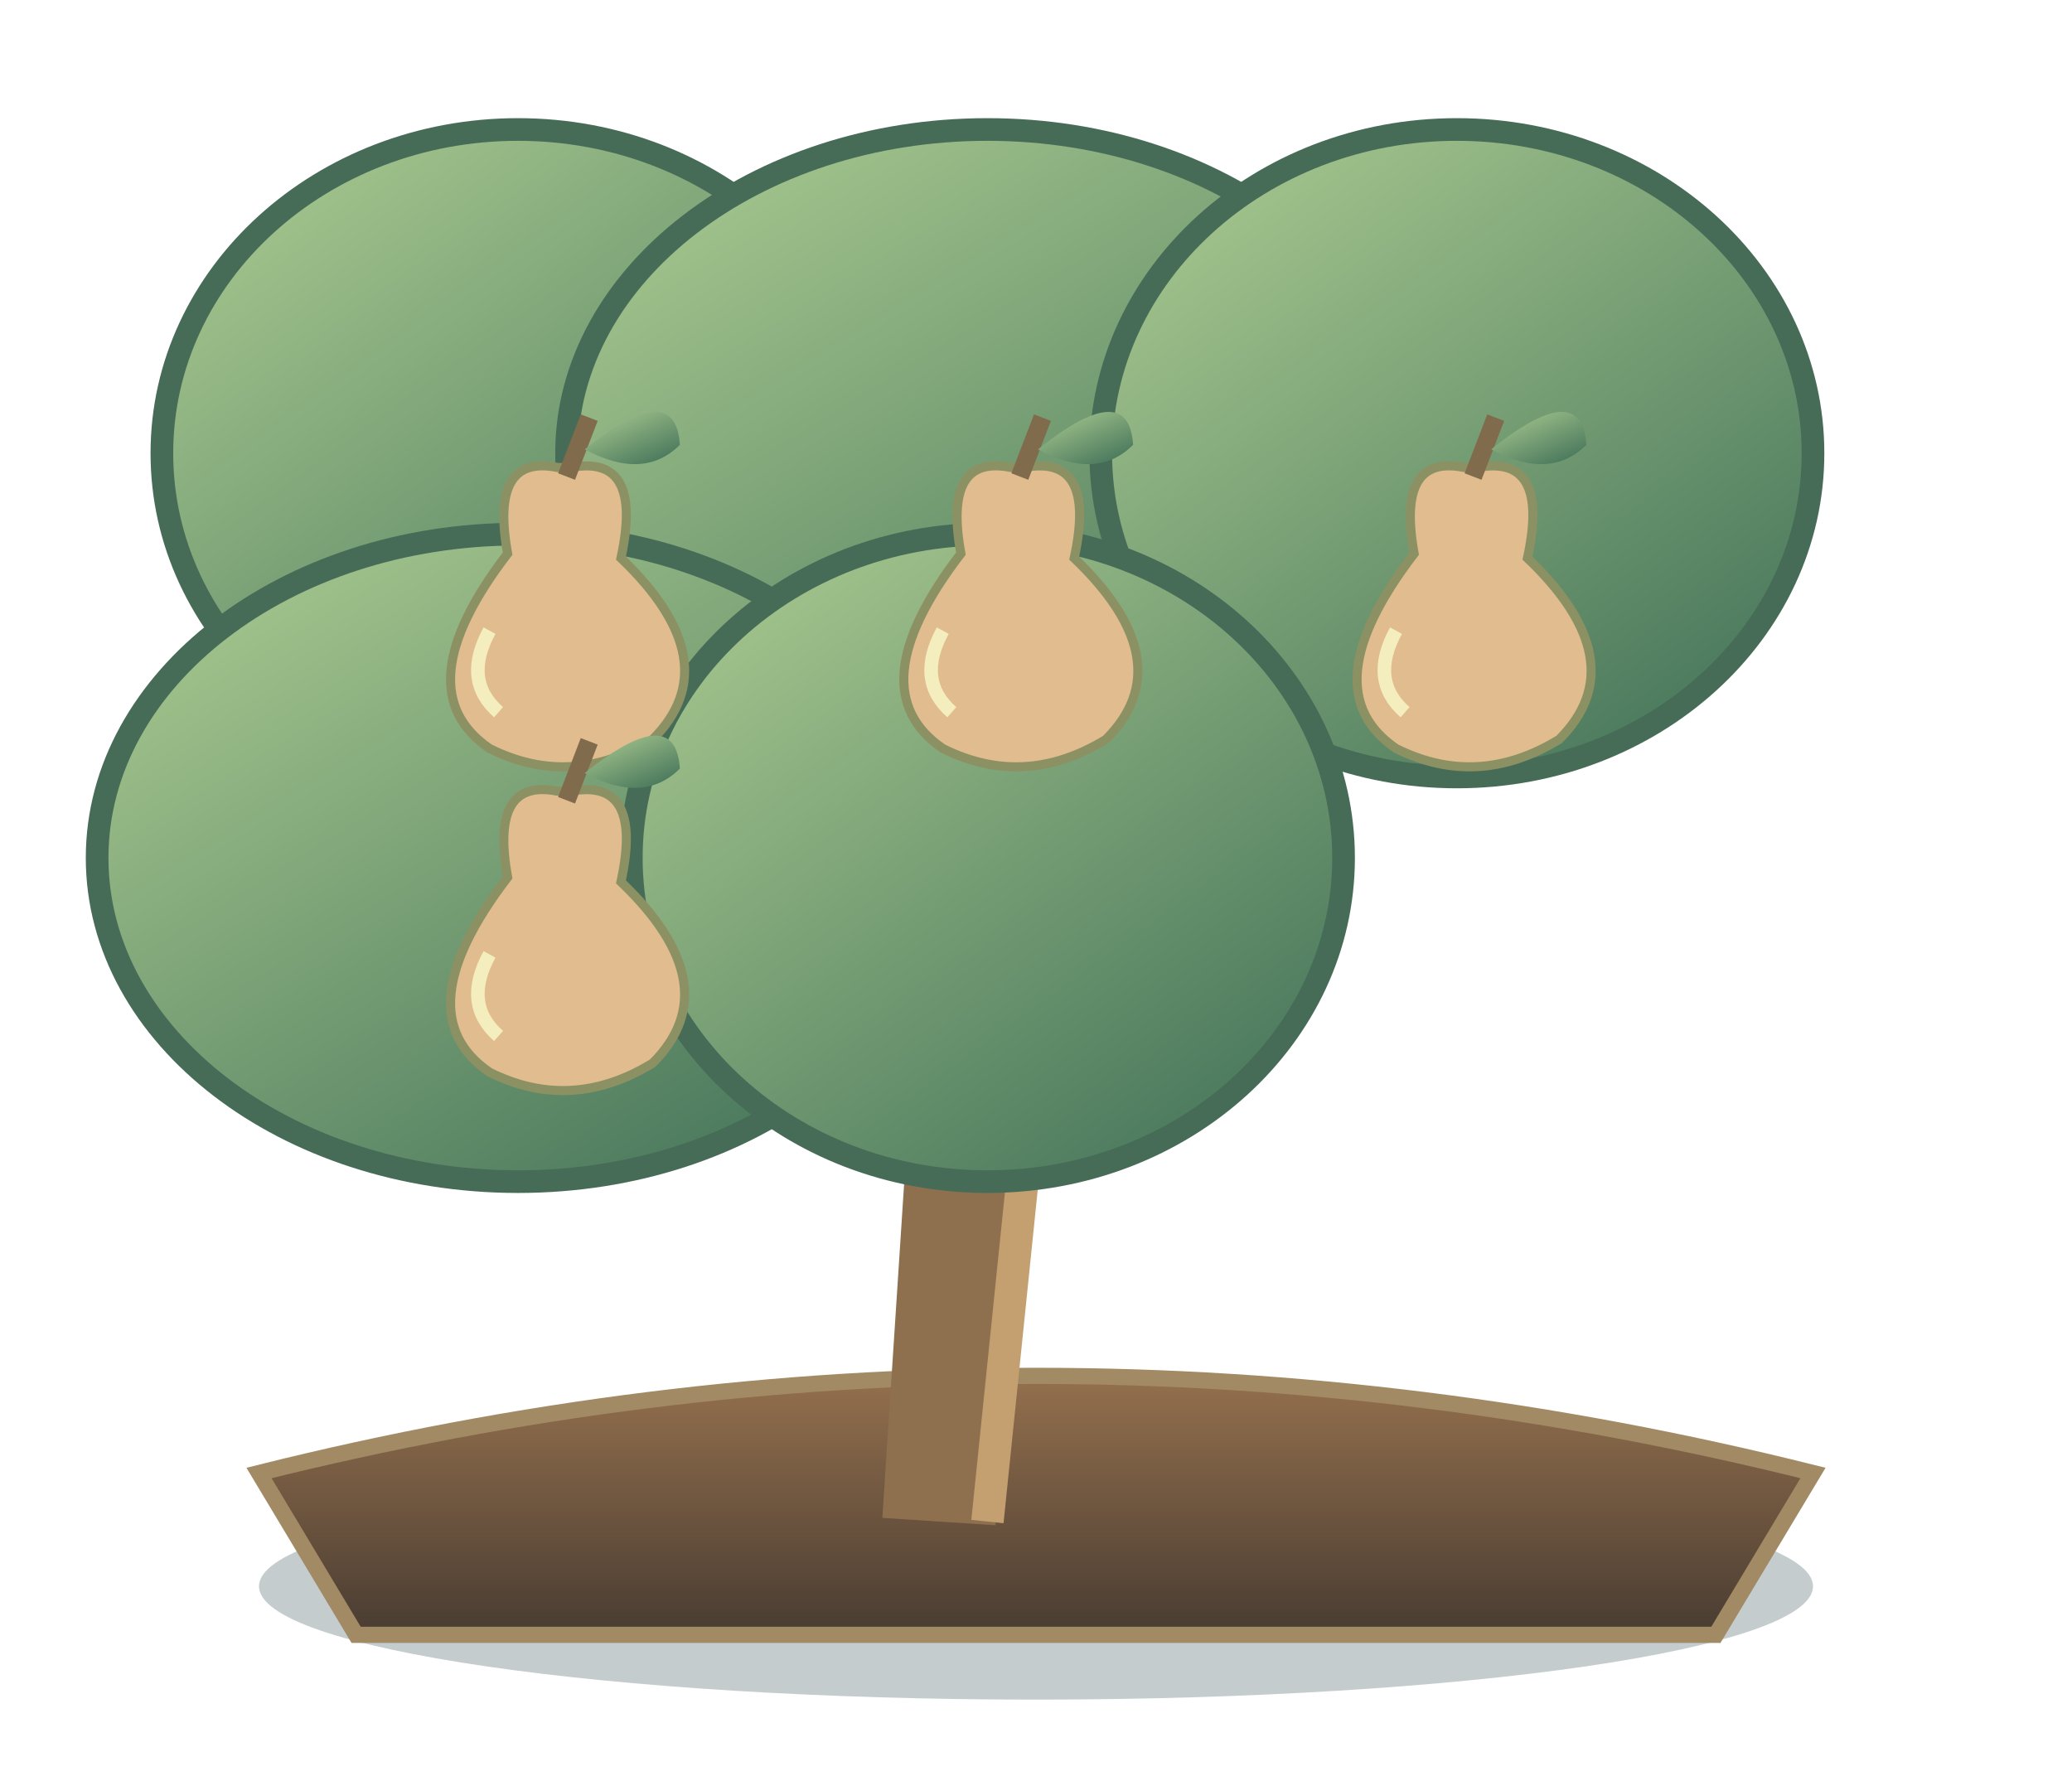
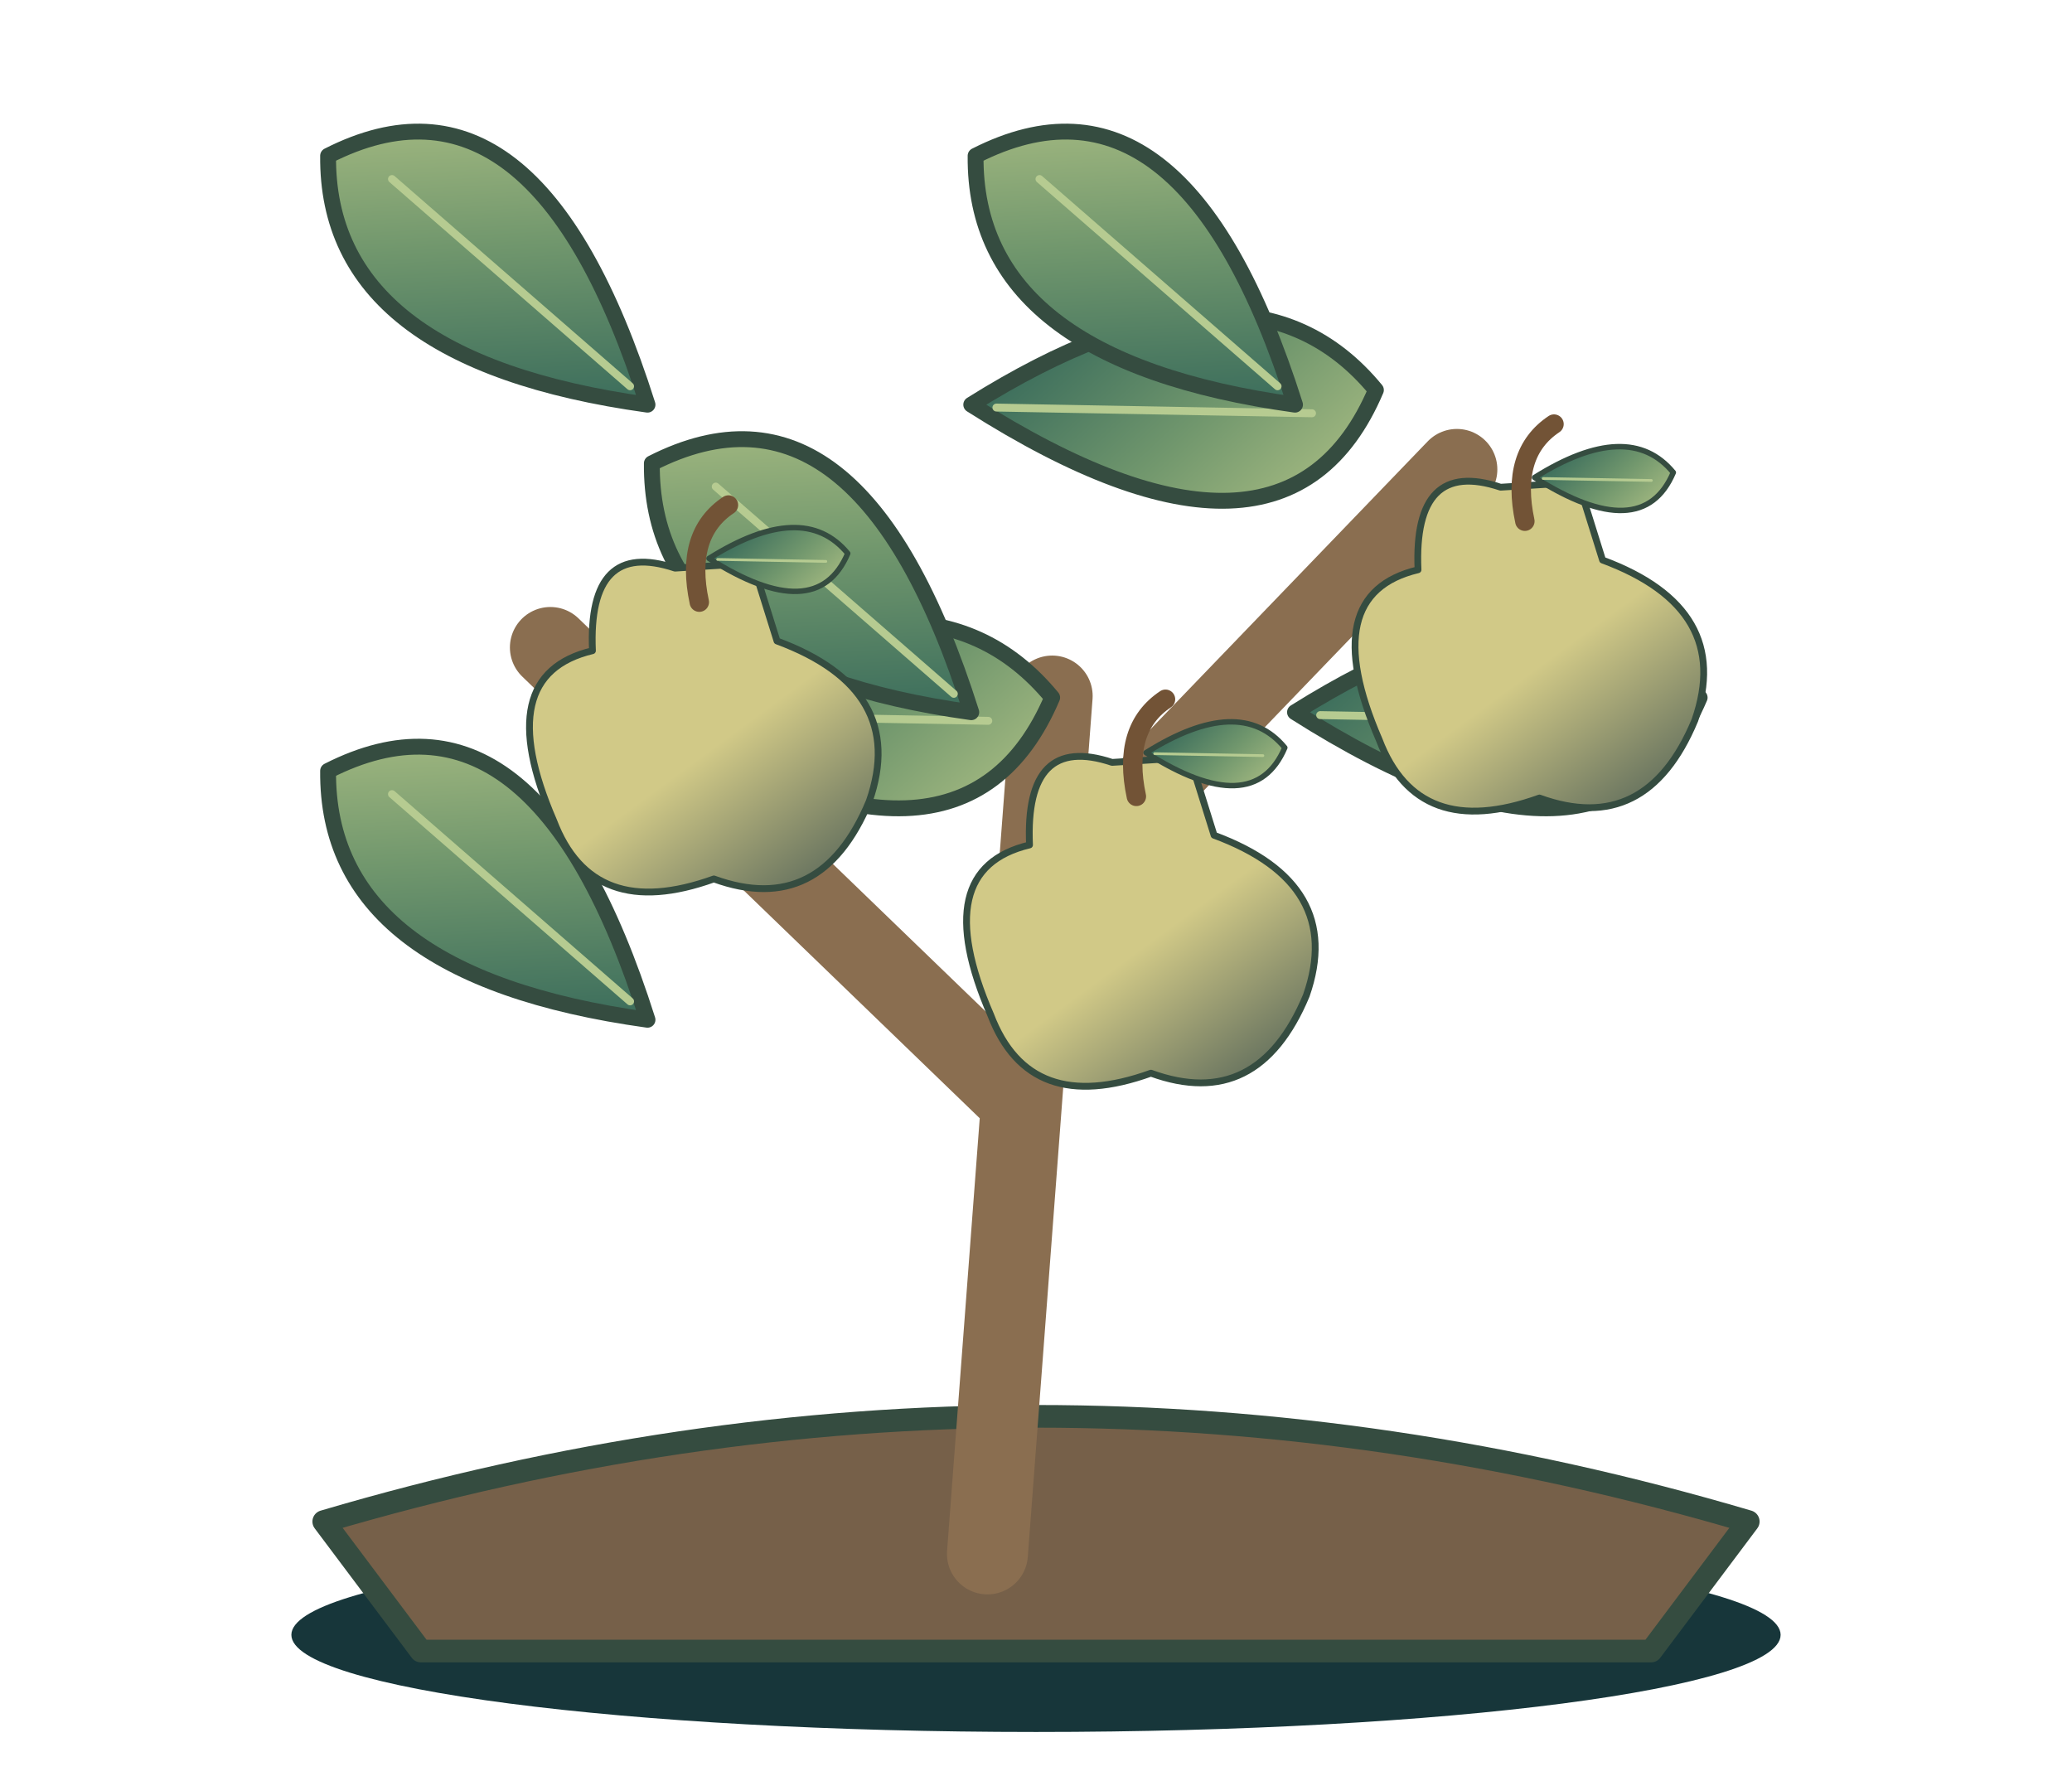
<svg xmlns="http://www.w3.org/2000/svg" width="256" height="220" viewBox="0 0 128 110">
  <defs>
+     <linearGradient id="fruit" x1=".1" y1=".1" x2=".8" y2="1">
+       <stop stop-color="#d1c987" />
+       <stop offset=".55" stop-color="#d1c987" />
+       <stop offset="1" stop-color="#65715e" />
+     </linearGradient>
    <linearGradient id="leaf" x2=".8" y2="1">
-       <stop stop-color="#afce93" />
-       <stop offset="1" stop-color="#47765b" />
-     </linearGradient>
-     <linearGradient id="soil" x2="0" y2="1">
-       <stop stop-color="#94704d" />
-       <stop offset="1" stop-color="#493c32" />
+       <stop stop-color="#a9bd83" />
+       <stop offset=".5" stop-color="#71976d" />
+       <stop offset="1" stop-color="#3f705d" />
    </linearGradient>
  </defs>
-   <ellipse cx="64" cy="98" rx="48" ry="7" fill="#14343a" opacity=".25" />
-   <path d="M16 91Q64 79 112 91L106 101H22Z" fill="url(#soil)" stroke="#a28a64" stroke-width="1" />
-   <path d="M58 94L61 48L39 31M62 64L85 32M62 50L66 14" fill="none" stroke="#8e704f" stroke-width="7" />
-   <path d="M61 94L65 55" stroke="#c4a071" stroke-width="2" />
-   <ellipse cx="32" cy="28" rx="22" ry="20" fill="url(#leaf)" stroke="#466c58" stroke-width="1.4" />
-   <ellipse cx="61" cy="28" rx="26" ry="20" fill="url(#leaf)" stroke="#466c58" stroke-width="1.4" />
-   <ellipse cx="90" cy="28" rx="22" ry="20" fill="url(#leaf)" stroke="#466c58" stroke-width="1.4" />
-   <ellipse cx="32" cy="53" rx="26" ry="20" fill="url(#leaf)" stroke="#466c58" stroke-width="1.4" />
-   <ellipse cx="61" cy="53" rx="22" ry="20" fill="url(#leaf)" stroke="#466c58" stroke-width="1.4" />
-   <g transform="translate(17.08 22.16) scale(0.28)">
-     <path d="M62 24Q47 21 51 43Q28 73 47 86Q65 95 83 84Q100 67 76 44Q81 21 65 24Z" fill="#e0bc8f" stroke="#8c9164" stroke-width="2" />
-     <path d="M64 26L69 13" stroke="#806b4c" stroke-width="4" />
-     <path d="M68 20Q88 4 89 19Q81 27 68 20" fill="url(#leaf)" />
-     <path d="M47 60Q41 71 49 78" fill="none" stroke="#f4edbd" stroke-width="3" />
+   <ellipse cx="64" cy="101" rx="46" ry="6" fill="#17363a" stroke="none" stroke-width="1" />
+   <path d="M20 94Q64 81 108 94L102 102H26Z" fill="#766049" stroke="#354c40" stroke-width="1.4" stroke-linejoin="round" stroke-linecap="round" />
+   <path d="M61 96L65 43M63 68L34 40M64 56L90 29" fill="none" stroke="#8a6e50" stroke-width="5" stroke-linejoin="round" stroke-linecap="round" />
+   <g transform="translate(40 25) rotate(20) scale(0.7)">
+     <path d="M0 0Q-20 -26 -34 -11Q-28 6 0 0Z" fill="url(#leaf)" stroke="#354c40" stroke-width="1.4" stroke-linejoin="round" stroke-linecap="round" />
+     <path d="M-2 -1L-28 -11" fill="none" stroke="#b6cb91" stroke-width="0.7" stroke-linejoin="round" stroke-linecap="round" />
  </g>
-   <g transform="translate(45.08 22.16) scale(0.28)">
-     <path d="M62 24Q47 21 51 43Q28 73 47 86Q65 95 83 84Q100 67 76 44Q81 21 65 24Z" fill="#e0bc8f" stroke="#8c9164" stroke-width="2" />
-     <path d="M64 26L69 13" stroke="#806b4c" stroke-width="4" />
-     <path d="M68 20Q88 4 89 19Q81 27 68 20" fill="url(#leaf)" />
-     <path d="M47 60Q41 71 49 78" fill="none" stroke="#f4edbd" stroke-width="3" />
+   <g transform="translate(60 25) rotate(160) scale(0.7)">
+     <path d="M0 0Q-20 -26 -34 -11Q-28 6 0 0Z" fill="url(#leaf)" stroke="#354c40" stroke-width="1.4" stroke-linejoin="round" stroke-linecap="round" />
+     <path d="M-2 -1L-28 -11" fill="none" stroke="#b6cb91" stroke-width="0.7" stroke-linejoin="round" stroke-linecap="round" />
  </g>
-   <g transform="translate(73.08 22.16) scale(0.28)">
-     <path d="M62 24Q47 21 51 43Q28 73 47 86Q65 95 83 84Q100 67 76 44Q81 21 65 24Z" fill="#e0bc8f" stroke="#8c9164" stroke-width="2" />
-     <path d="M64 26L69 13" stroke="#806b4c" stroke-width="4" />
-     <path d="M68 20Q88 4 89 19Q81 27 68 20" fill="url(#leaf)" />
-     <path d="M47 60Q41 71 49 78" fill="none" stroke="#f4edbd" stroke-width="3" />
+   <g transform="translate(80 25) rotate(20) scale(0.7)">
+     <path d="M0 0Q-20 -26 -34 -11Q-28 6 0 0Z" fill="url(#leaf)" stroke="#354c40" stroke-width="1.4" stroke-linejoin="round" stroke-linecap="round" />
+     <path d="M-2 -1L-28 -11" fill="none" stroke="#b6cb91" stroke-width="0.7" stroke-linejoin="round" stroke-linecap="round" />
  </g>
-   <g transform="translate(17.08 42.16) scale(0.28)">
-     <path d="M62 24Q47 21 51 43Q28 73 47 86Q65 95 83 84Q100 67 76 44Q81 21 65 24Z" fill="#e0bc8f" stroke="#8c9164" stroke-width="2" />
-     <path d="M64 26L69 13" stroke="#806b4c" stroke-width="4" />
-     <path d="M68 20Q88 4 89 19Q81 27 68 20" fill="url(#leaf)" />
-     <path d="M47 60Q41 71 49 78" fill="none" stroke="#f4edbd" stroke-width="3" />
+   <g transform="translate(40 44) rotate(160) scale(0.7)">
+     <path d="M0 0Q-20 -26 -34 -11Q-28 6 0 0Z" fill="url(#leaf)" stroke="#354c40" stroke-width="1.4" stroke-linejoin="round" stroke-linecap="round" />
+     <path d="M-2 -1L-28 -11" fill="none" stroke="#b6cb91" stroke-width="0.7" stroke-linejoin="round" stroke-linecap="round" />
+   </g>
+   <g transform="translate(60 44) rotate(20) scale(0.7)">
+     <path d="M0 0Q-20 -26 -34 -11Q-28 6 0 0Z" fill="url(#leaf)" stroke="#354c40" stroke-width="1.4" stroke-linejoin="round" stroke-linecap="round" />
+     <path d="M-2 -1L-28 -11" fill="none" stroke="#b6cb91" stroke-width="0.7" stroke-linejoin="round" stroke-linecap="round" />
+   </g>
+   <g transform="translate(80 44) rotate(160) scale(0.7)">
+     <path d="M0 0Q-20 -26 -34 -11Q-28 6 0 0Z" fill="url(#leaf)" stroke="#354c40" stroke-width="1.4" stroke-linejoin="round" stroke-linecap="round" />
+     <path d="M-2 -1L-28 -11" fill="none" stroke="#b6cb91" stroke-width="0.7" stroke-linejoin="round" stroke-linecap="round" />
+   </g>
+   <g transform="translate(40 63) rotate(20) scale(0.7)">
+     <path d="M0 0Q-20 -26 -34 -11Q-28 6 0 0Z" fill="url(#leaf)" stroke="#354c40" stroke-width="1.4" stroke-linejoin="round" stroke-linecap="round" />
+     <path d="M-2 -1L-28 -11" fill="none" stroke="#b6cb91" stroke-width="0.7" stroke-linejoin="round" stroke-linecap="round" />
+   </g>
+   <g transform="translate(24 27) scale(.30)">
+     <path d="M59 27Q41 21 42 44Q21 49 34 79Q42 100 67 91Q89 99 99 75Q107 52 80 42L75 26Z" fill="url(#fruit)" stroke="#354c40" stroke-width="1.4" stroke-linejoin="round" stroke-linecap="round" />
+     <path d="M64 34Q61 20 70 14" fill="none" stroke="#725336" stroke-width="4" stroke-linejoin="round" stroke-linecap="round" />
+     <g transform="translate(66 25) rotate(160) scale(0.8)">
+       <path d="M0 0Q-20 -26 -34 -11Q-28 6 0 0Z" fill="url(#leaf)" stroke="#354c40" stroke-width="1.4" stroke-linejoin="round" stroke-linecap="round" />
+       <path d="M-2 -1L-28 -11" fill="none" stroke="#b6cb91" stroke-width="0.7" stroke-linejoin="round" stroke-linecap="round" />
+     </g>
+   </g>
+   <g transform="translate(51 39) scale(.30)">
+     <path d="M59 27Q41 21 42 44Q21 49 34 79Q42 100 67 91Q89 99 99 75Q107 52 80 42L75 26Z" fill="url(#fruit)" stroke="#354c40" stroke-width="1.4" stroke-linejoin="round" stroke-linecap="round" />
+     <path d="M64 34Q61 20 70 14" fill="none" stroke="#725336" stroke-width="4" stroke-linejoin="round" stroke-linecap="round" />
+     <g transform="translate(66 25) rotate(160) scale(0.8)">
+       <path d="M0 0Q-20 -26 -34 -11Q-28 6 0 0Z" fill="url(#leaf)" stroke="#354c40" stroke-width="1.4" stroke-linejoin="round" stroke-linecap="round" />
+       <path d="M-2 -1L-28 -11" fill="none" stroke="#b6cb91" stroke-width="0.7" stroke-linejoin="round" stroke-linecap="round" />
+     </g>
+   </g>
+   <g transform="translate(75 22) scale(.30)">
+     <path d="M59 27Q41 21 42 44Q21 49 34 79Q42 100 67 91Q89 99 99 75Q107 52 80 42L75 26Z" fill="url(#fruit)" stroke="#354c40" stroke-width="1.4" stroke-linejoin="round" stroke-linecap="round" />
+     <path d="M64 34Q61 20 70 14" fill="none" stroke="#725336" stroke-width="4" stroke-linejoin="round" stroke-linecap="round" />
+     <g transform="translate(66 25) rotate(160) scale(0.8)">
+       <path d="M0 0Q-20 -26 -34 -11Q-28 6 0 0Z" fill="url(#leaf)" stroke="#354c40" stroke-width="1.4" stroke-linejoin="round" stroke-linecap="round" />
+       <path d="M-2 -1L-28 -11" fill="none" stroke="#b6cb91" stroke-width="0.7" stroke-linejoin="round" stroke-linecap="round" />
+     </g>
  </g>
</svg>
